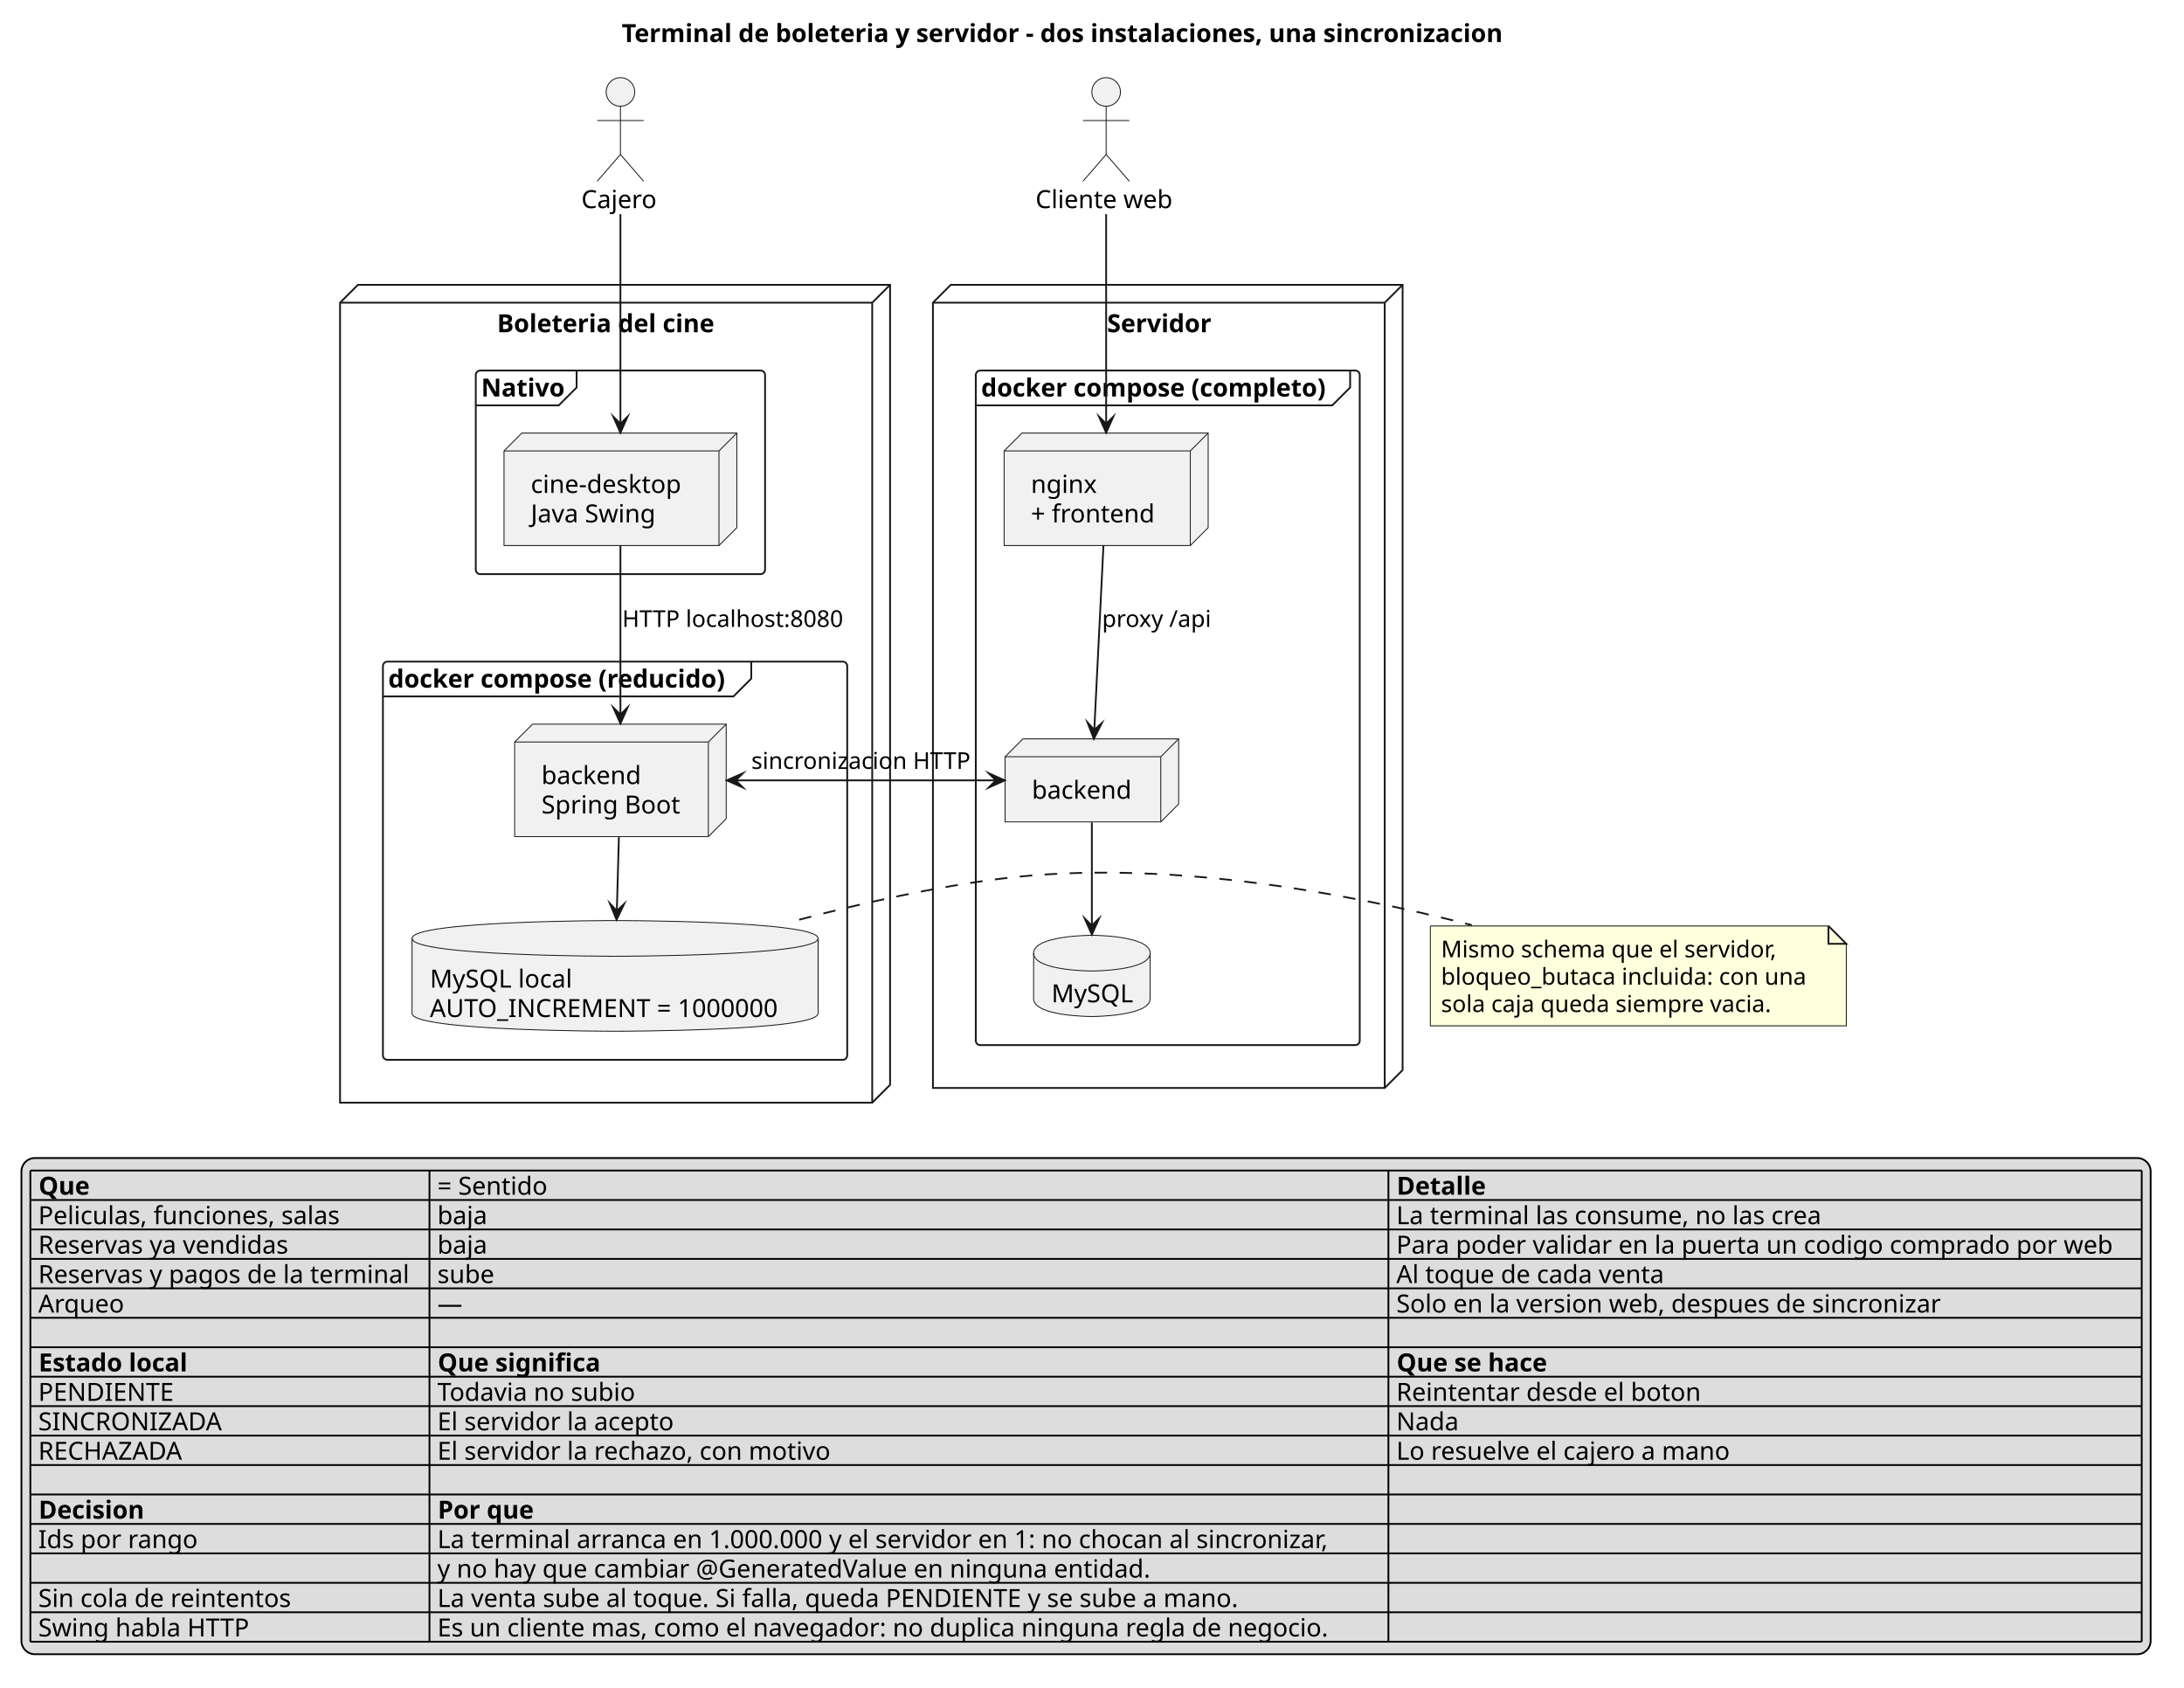
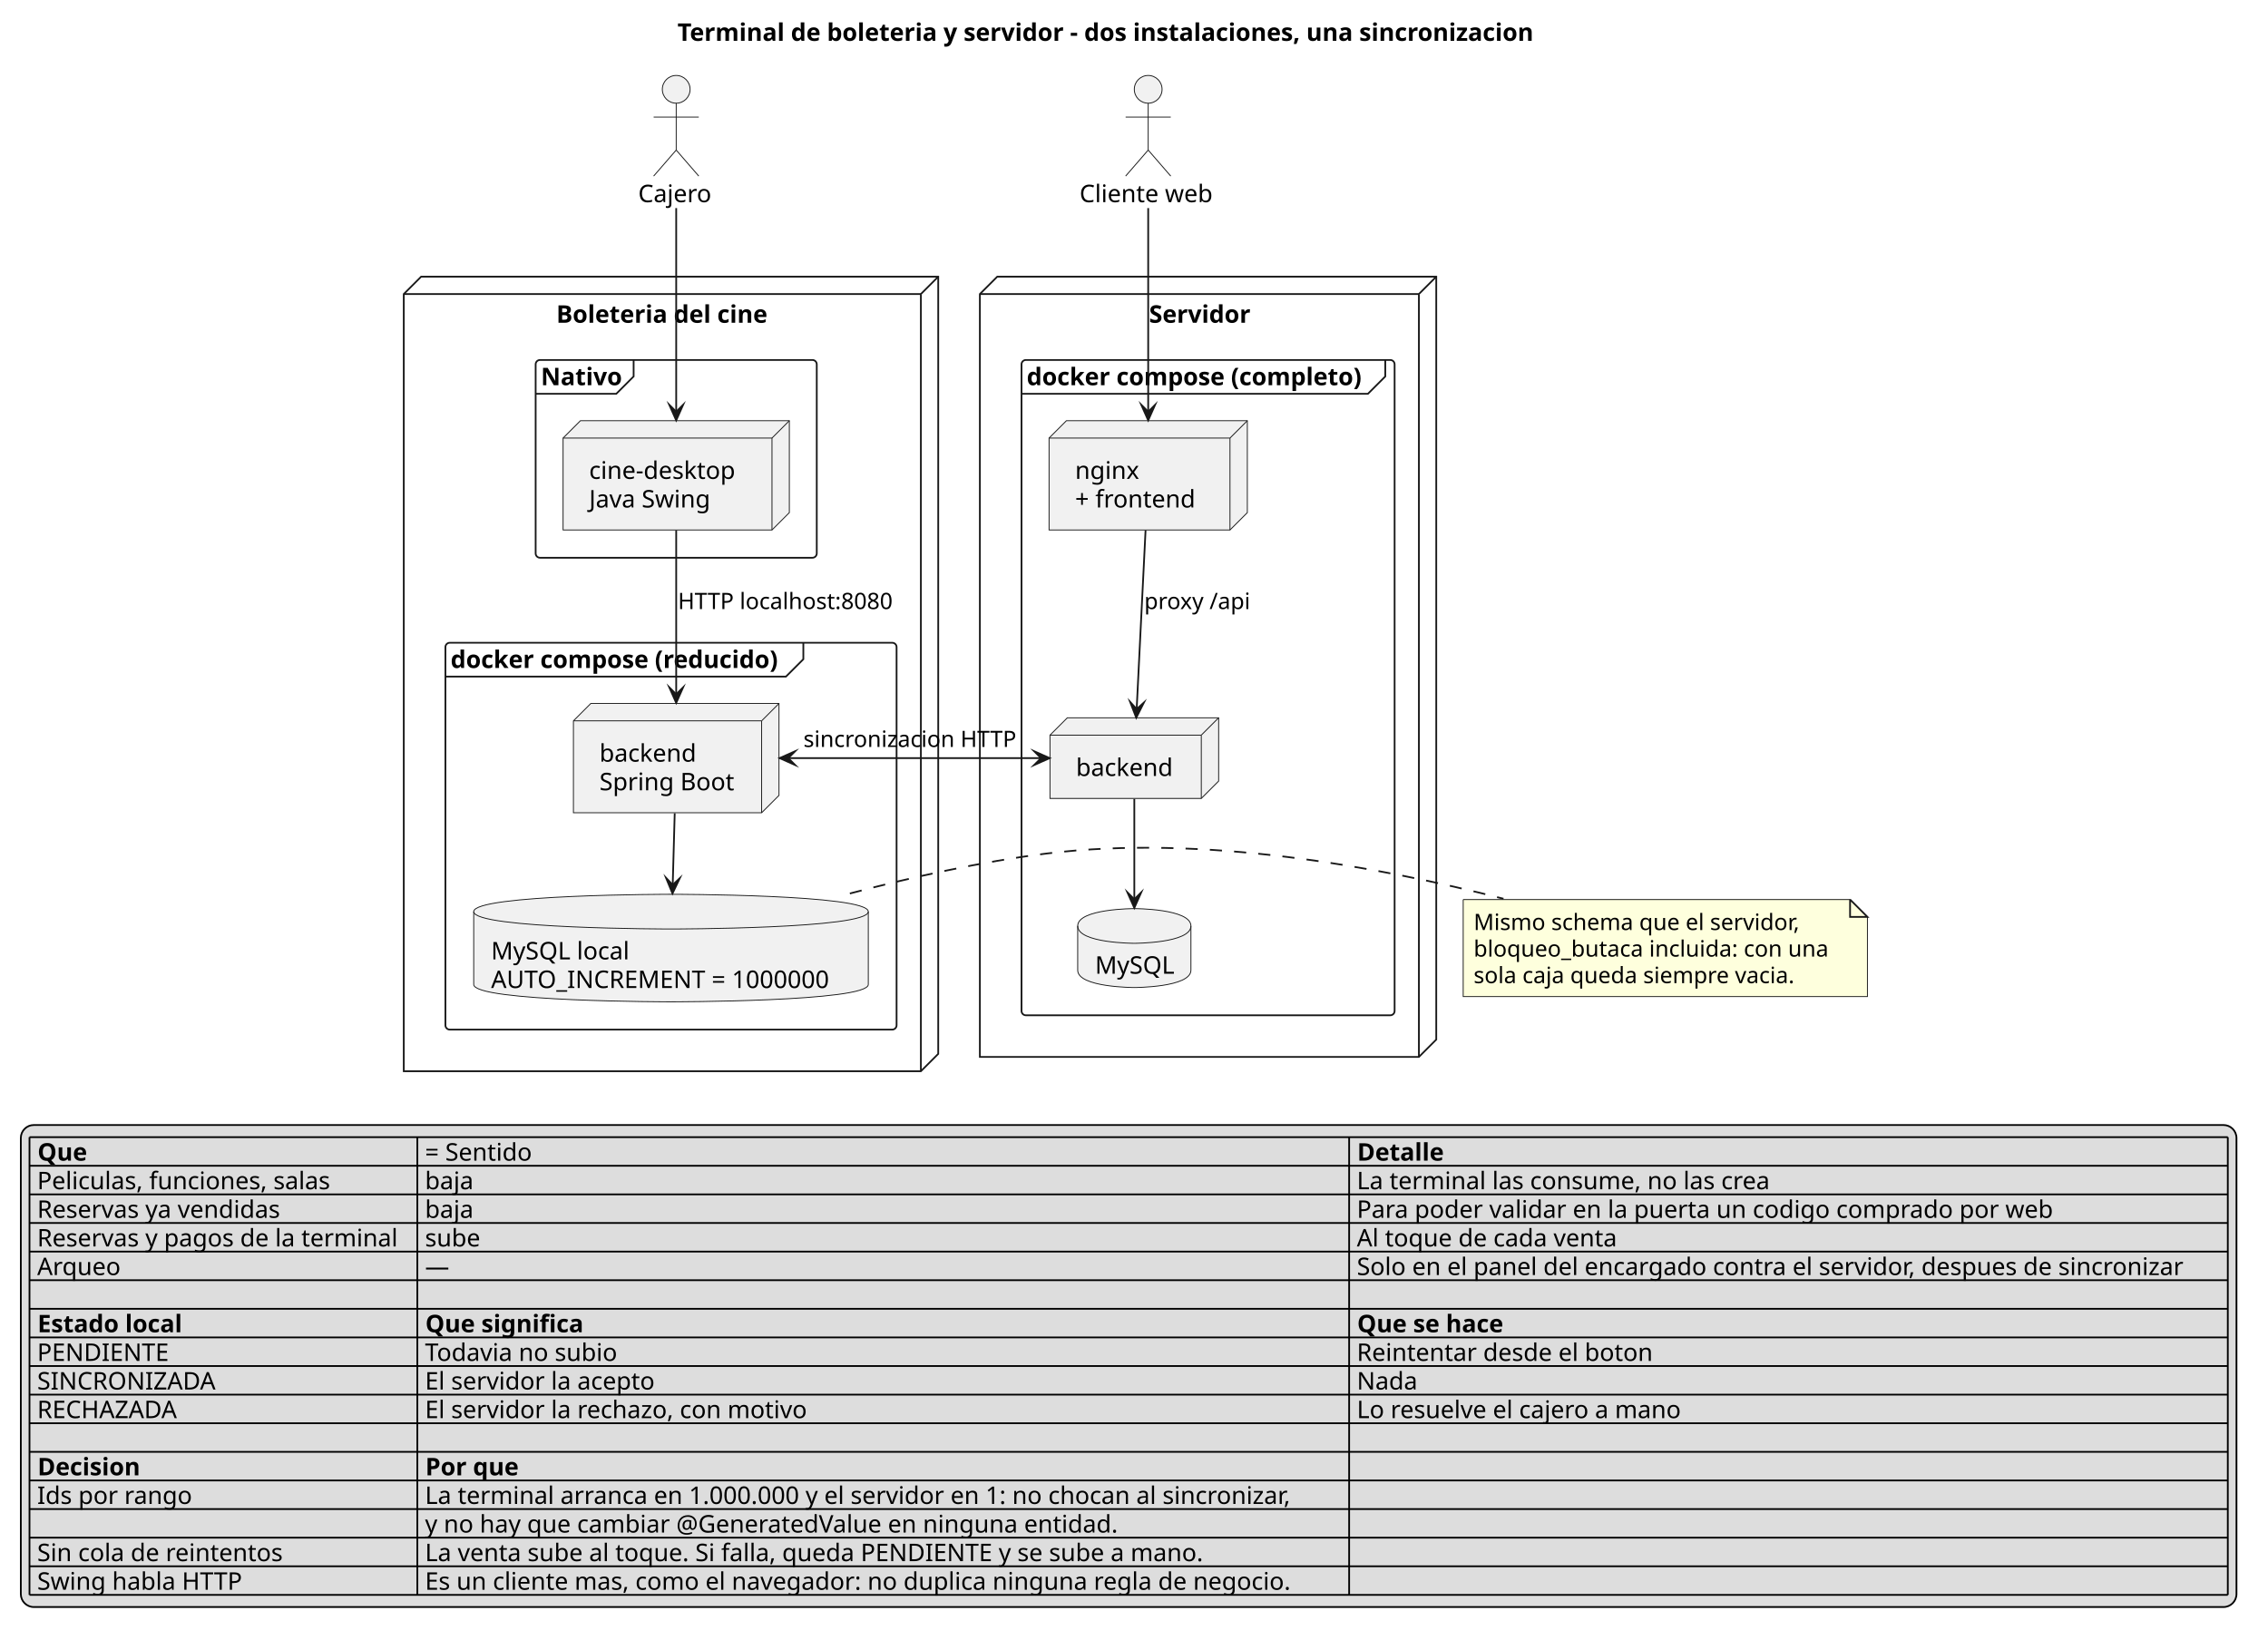
- <svg xmlns="http://www.w3.org/2000/svg" version="1.1" data-diagram-type="DESCRIPTION" style="width:1223px;height:945px;background:#FFFFFF;" width="1223px" height="945px" viewBox="0 0 1223 945" zoomAndPan="magnify" preserveAspectRatio="none" contentStyleType="text/css">
+ <svg xmlns="http://www.w3.org/2000/svg" version="1.1" data-diagram-type="DESCRIPTION" style="width:1307px;height:945px;background:#FFFFFF;" width="1307px" height="945px" viewBox="0 0 1307 945" zoomAndPan="magnify" preserveAspectRatio="none" contentStyleType="text/css">
  <defs />
  <g font-family="sans-serif" lengthAdjust="spacing">
    <g class="title" data-source-line="1">
-       <text x="348.164" y="23.535" fill="#000" font-size="14" textLength="519.996" font-weight="700">Terminal de boleteria y servidor - dos instalaciones, una sincronizacion</text>
+       <text x="390.42" y="23.535" fill="#000" font-size="14" textLength="519.996" font-weight="700">Terminal de boleteria y servidor - dos instalaciones, una sincronizacion</text>
    </g>
    <g class="cluster" data-qualified-name="term" id="ent0001" data-source-line="6">
-       <polygon points="190.426,169.478,200.426,159.478,498.426,159.478,498.426,607.408,488.426,617.408,190.426,617.408,190.426,169.478" fill="none" style="stroke:#181818;stroke-width:1;stroke-linejoin:miter;stroke-miterlimit:10;" />
-       <line x1="488.426" y1="169.478" x2="498.426" y2="159.478" style="stroke:#181818;stroke-width:1;" />
-       <line x1="190.426" y1="169.478" x2="488.426" y2="169.478" style="stroke:#181818;stroke-width:1;" />
-       <line x1="488.426" y1="169.478" x2="488.426" y2="617.408" style="stroke:#181818;stroke-width:1;" />
-       <text x="278.325" y="186.013" fill="#000" font-size="14" textLength="124.202" font-weight="700">Boleteria del cine</text>
+       <polygon points="232.682,169.478,242.682,159.478,540.682,159.478,540.682,607.408,530.682,617.408,232.682,617.408,232.682,169.478" fill="none" style="stroke:#181818;stroke-width:1;stroke-linejoin:miter;stroke-miterlimit:10;" />
+       <line x1="530.682" y1="169.478" x2="540.682" y2="159.478" style="stroke:#181818;stroke-width:1;" />
+       <line x1="232.682" y1="169.478" x2="530.682" y2="169.478" style="stroke:#181818;stroke-width:1;" />
+       <line x1="530.682" y1="169.478" x2="530.682" y2="617.408" style="stroke:#181818;stroke-width:1;" />
+       <text x="320.581" y="186.013" fill="#000" font-size="14" textLength="124.202" font-weight="700">Boleteria del cine</text>
    </g>
    <g class="cluster" data-qualified-name="term.Nativo" id="ent0002" data-source-line="7">
-       <rect x="266.426" y="207.478" width="162" height="113.98" fill="none" style="stroke:#181818;stroke-width:1;" rx="2.5" ry="2.5" />
-       <path d="M322.89,207.478 L322.89,216.967 L312.89,226.967 L266.426,226.967" style="stroke:#181818;stroke-width:1;" fill="none" />
-       <text x="269.426" y="222.013" fill="#000" font-size="14" textLength="46.464" font-weight="700">Nativo</text>
+       <rect x="308.682" y="207.478" width="162" height="113.98" fill="none" style="stroke:#181818;stroke-width:1;" rx="2.5" ry="2.5" />
+       <path d="M365.146,207.478 L365.146,216.967 L355.146,226.967 L308.682,226.967" style="stroke:#181818;stroke-width:1;" fill="none" />
+       <text x="311.682" y="222.013" fill="#000" font-size="14" textLength="46.464" font-weight="700">Nativo</text>
    </g>
    <g class="cluster" data-qualified-name="term.docker compose .reducido." id="ent0004" data-source-line="10">
-       <rect x="214.426" y="370.458" width="260" height="222.95" fill="none" style="stroke:#181818;stroke-width:1;" rx="2.5" ry="2.5" />
-       <path d="M420.692,370.458 L420.692,379.947 L410.692,389.947 L214.426,389.947" style="stroke:#181818;stroke-width:1;" fill="none" />
-       <text x="217.426" y="384.993" fill="#000" font-size="14" textLength="196.267" font-weight="700">docker compose (reducido)</text>
+       <rect x="256.682" y="370.458" width="260" height="222.95" fill="none" style="stroke:#181818;stroke-width:1;" rx="2.5" ry="2.5" />
+       <path d="M462.949,370.458 L462.949,379.947 L452.949,389.947 L256.682,389.947" style="stroke:#181818;stroke-width:1;" fill="none" />
+       <text x="259.682" y="384.993" fill="#000" font-size="14" textLength="196.267" font-weight="700">docker compose (reducido)</text>
    </g>
    <g class="cluster" data-qualified-name="srv" id="ent0007" data-source-line="16">
-       <polygon points="522.426,169.478,532.426,159.478,785.426,159.478,785.426,599.168,775.426,609.168,522.426,609.168,522.426,169.478" fill="none" style="stroke:#181818;stroke-width:1;stroke-linejoin:miter;stroke-miterlimit:10;" />
-       <line x1="775.426" y1="169.478" x2="785.426" y2="159.478" style="stroke:#181818;stroke-width:1;" />
-       <line x1="522.426" y1="169.478" x2="775.426" y2="169.478" style="stroke:#181818;stroke-width:1;" />
-       <line x1="775.426" y1="169.478" x2="775.426" y2="609.168" style="stroke:#181818;stroke-width:1;" />
-       <text x="619.923" y="186.013" fill="#000" font-size="14" textLength="60.006" font-weight="700">Servidor</text>
+       <polygon points="564.682,169.478,574.682,159.478,827.682,159.478,827.682,599.168,817.682,609.168,564.682,609.168,564.682,169.478" fill="none" style="stroke:#181818;stroke-width:1;stroke-linejoin:miter;stroke-miterlimit:10;" />
+       <line x1="817.682" y1="169.478" x2="827.682" y2="159.478" style="stroke:#181818;stroke-width:1;" />
+       <line x1="564.682" y1="169.478" x2="817.682" y2="169.478" style="stroke:#181818;stroke-width:1;" />
+       <line x1="817.682" y1="169.478" x2="817.682" y2="609.168" style="stroke:#181818;stroke-width:1;" />
+       <text x="662.179" y="186.013" fill="#000" font-size="14" textLength="60.006" font-weight="700">Servidor</text>
    </g>
    <g class="cluster" data-qualified-name="srv.docker compose .completo." id="ent0008" data-source-line="17">
-       <rect x="546.426" y="207.478" width="215" height="377.69" fill="none" style="stroke:#181818;stroke-width:1;" rx="2.5" ry="2.5" />
-       <path d="M756.049,207.478 L756.049,216.967 L746.049,226.967 L546.426,226.967" style="stroke:#181818;stroke-width:1;" fill="none" />
-       <text x="549.426" y="222.013" fill="#000" font-size="14" textLength="199.623" font-weight="700">docker compose (completo)</text>
+       <rect x="588.682" y="207.478" width="215" height="377.69" fill="none" style="stroke:#181818;stroke-width:1;" rx="2.5" ry="2.5" />
+       <path d="M798.305,207.478 L798.305,216.967 L788.305,226.967 L588.682,226.967" style="stroke:#181818;stroke-width:1;" fill="none" />
+       <text x="591.682" y="222.013" fill="#000" font-size="14" textLength="199.623" font-weight="700">docker compose (completo)</text>
    </g>
    <g class="entity" data-qualified-name="term.Nativo.swing" id="ent0003" data-source-line="8">
-       <polygon points="282.236,252.478,292.236,242.478,412.62,242.478,412.62,295.455,402.62,305.455,282.236,305.455,282.236,252.478" fill="#F1F1F1" style="stroke:#181818;stroke-width:0.5;stroke-linejoin:miter;stroke-miterlimit:10;" />
-       <line x1="402.62" y1="252.478" x2="412.62" y2="242.478" style="stroke:#181818;stroke-width:0.5;" />
-       <line x1="282.236" y1="252.478" x2="402.62" y2="252.478" style="stroke:#181818;stroke-width:0.5;" />
-       <line x1="402.62" y1="252.478" x2="402.62" y2="305.455" style="stroke:#181818;stroke-width:0.5;" />
-       <text x="297.236" y="276.013" fill="#000" font-size="14" textLength="90.385">cine-desktop</text>
-       <text x="297.236" y="292.502" fill="#000" font-size="14" textLength="71.285">Java Swing</text>
+       <polygon points="324.492,252.478,334.492,242.478,454.877,242.478,454.877,295.455,444.877,305.455,324.492,305.455,324.492,252.478" fill="#F1F1F1" style="stroke:#181818;stroke-width:0.5;stroke-linejoin:miter;stroke-miterlimit:10;" />
+       <line x1="444.877" y1="252.478" x2="454.877" y2="242.478" style="stroke:#181818;stroke-width:0.5;" />
+       <line x1="324.492" y1="252.478" x2="444.877" y2="252.478" style="stroke:#181818;stroke-width:0.5;" />
+       <line x1="444.877" y1="252.478" x2="444.877" y2="305.455" style="stroke:#181818;stroke-width:0.5;" />
+       <text x="339.492" y="276.013" fill="#000" font-size="14" textLength="90.385">cine-desktop</text>
+       <text x="339.492" y="292.502" fill="#000" font-size="14" textLength="71.285">Java Swing</text>
    </g>
    <g class="entity" data-qualified-name="term.docker compose .reducido..backLocal" id="ent0005" data-source-line="11">
-       <polygon points="288.196,415.458,298.196,405.458,406.659,405.458,406.659,458.435,396.659,468.435,288.196,468.435,288.196,415.458" fill="#F1F1F1" style="stroke:#181818;stroke-width:0.5;stroke-linejoin:miter;stroke-miterlimit:10;" />
-       <line x1="396.659" y1="415.458" x2="406.659" y2="405.458" style="stroke:#181818;stroke-width:0.5;" />
-       <line x1="288.196" y1="415.458" x2="396.659" y2="415.458" style="stroke:#181818;stroke-width:0.5;" />
-       <line x1="396.659" y1="415.458" x2="396.659" y2="468.435" style="stroke:#181818;stroke-width:0.5;" />
-       <text x="303.196" y="438.993" fill="#000" font-size="14" textLength="57.196">backend</text>
-       <text x="303.196" y="455.482" fill="#000" font-size="14" textLength="78.463">Spring Boot</text>
+       <polygon points="330.452,415.458,340.452,405.458,448.915,405.458,448.915,458.435,438.915,468.435,330.452,468.435,330.452,415.458" fill="#F1F1F1" style="stroke:#181818;stroke-width:0.5;stroke-linejoin:miter;stroke-miterlimit:10;" />
+       <line x1="438.915" y1="415.458" x2="448.915" y2="405.458" style="stroke:#181818;stroke-width:0.5;" />
+       <line x1="330.452" y1="415.458" x2="438.915" y2="415.458" style="stroke:#181818;stroke-width:0.5;" />
+       <line x1="438.915" y1="415.458" x2="438.915" y2="468.435" style="stroke:#181818;stroke-width:0.5;" />
+       <text x="345.452" y="438.993" fill="#000" font-size="14" textLength="57.196">backend</text>
+       <text x="345.452" y="455.482" fill="#000" font-size="14" textLength="78.463">Spring Boot</text>
    </g>
    <g class="entity" data-qualified-name="term.docker compose .reducido..dbLocal" id="ent0006" data-source-line="12">
-       <path d="M230.736,525.428 C230.736,515.428 344.43,515.428 344.43,515.428 C344.43,515.428 458.124,515.428 458.124,525.428 L458.124,567.405 C458.124,577.405 344.43,577.405 344.43,577.405 C344.43,577.405 230.736,577.405 230.736,567.405 L230.736,525.428" style="stroke:#181818;stroke-width:0.5;" fill="#F1F1F1" />
-       <path d="M230.736,525.428 C230.736,535.428 344.43,535.428 344.43,535.428 C344.43,535.428 458.124,535.428 458.124,525.428" style="stroke:#181818;stroke-width:0.5;" fill="none" />
-       <text x="240.736" y="552.963" fill="#000" font-size="14" textLength="81.279">MySQL local</text>
-       <text x="240.736" y="569.452" fill="#000" font-size="14" textLength="207.389">AUTO_INCREMENT = 1000000</text>
+       <path d="M272.992,525.428 C272.992,515.428 386.686,515.428 386.686,515.428 C386.686,515.428 500.381,515.428 500.381,525.428 L500.381,567.405 C500.381,577.405 386.686,577.405 386.686,577.405 C386.686,577.405 272.992,577.405 272.992,567.405 L272.992,525.428" style="stroke:#181818;stroke-width:0.5;" fill="#F1F1F1" />
+       <path d="M272.992,525.428 C272.992,535.428 386.686,535.428 386.686,535.428 C386.686,535.428 500.381,535.428 500.381,525.428" style="stroke:#181818;stroke-width:0.5;" fill="none" />
+       <text x="282.992" y="552.963" fill="#000" font-size="14" textLength="81.279">MySQL local</text>
+       <text x="282.992" y="569.452" fill="#000" font-size="14" textLength="207.389">AUTO_INCREMENT = 1000000</text>
    </g>
    <g class="entity" data-qualified-name="srv.docker compose .completo..nginx" id="ent0009" data-source-line="18">
-       <polygon points="562.296,252.478,572.296,242.478,676.554,242.478,676.554,295.455,666.554,305.455,562.296,305.455,562.296,252.478" fill="#F1F1F1" style="stroke:#181818;stroke-width:0.5;stroke-linejoin:miter;stroke-miterlimit:10;" />
-       <line x1="666.554" y1="252.478" x2="676.554" y2="242.478" style="stroke:#181818;stroke-width:0.5;" />
-       <line x1="562.296" y1="252.478" x2="666.554" y2="252.478" style="stroke:#181818;stroke-width:0.5;" />
-       <line x1="666.554" y1="252.478" x2="666.554" y2="305.455" style="stroke:#181818;stroke-width:0.5;" />
-       <text x="577.296" y="276.013" fill="#000" font-size="14" textLength="38.739">nginx</text>
-       <text x="577.296" y="292.502" fill="#000" font-size="14" textLength="74.259">+ frontend</text>
+       <polygon points="604.552,252.478,614.552,242.478,718.811,242.478,718.811,295.455,708.811,305.455,604.552,305.455,604.552,252.478" fill="#F1F1F1" style="stroke:#181818;stroke-width:0.5;stroke-linejoin:miter;stroke-miterlimit:10;" />
+       <line x1="708.811" y1="252.478" x2="718.811" y2="242.478" style="stroke:#181818;stroke-width:0.5;" />
+       <line x1="604.552" y1="252.478" x2="708.811" y2="252.478" style="stroke:#181818;stroke-width:0.5;" />
+       <line x1="708.811" y1="252.478" x2="708.811" y2="305.455" style="stroke:#181818;stroke-width:0.5;" />
+       <text x="619.552" y="276.013" fill="#000" font-size="14" textLength="38.739">nginx</text>
+       <text x="619.552" y="292.502" fill="#000" font-size="14" textLength="74.259">+ frontend</text>
    </g>
    <g class="entity" data-qualified-name="srv.docker compose .completo..backSrv" id="ent0010" data-source-line="19">
-       <polygon points="562.826,423.698,572.826,413.698,660.022,413.698,660.022,450.187,650.022,460.187,562.826,460.187,562.826,423.698" fill="#F1F1F1" style="stroke:#181818;stroke-width:0.5;stroke-linejoin:miter;stroke-miterlimit:10;" />
-       <line x1="650.022" y1="423.698" x2="660.022" y2="413.698" style="stroke:#181818;stroke-width:0.5;" />
-       <line x1="562.826" y1="423.698" x2="650.022" y2="423.698" style="stroke:#181818;stroke-width:0.5;" />
-       <line x1="650.022" y1="423.698" x2="650.022" y2="460.187" style="stroke:#181818;stroke-width:0.5;" />
-       <text x="577.826" y="447.233" fill="#000" font-size="14" textLength="57.196">backend</text>
+       <polygon points="605.082,423.698,615.082,413.698,702.278,413.698,702.278,450.187,692.278,460.187,605.082,460.187,605.082,423.698" fill="#F1F1F1" style="stroke:#181818;stroke-width:0.5;stroke-linejoin:miter;stroke-miterlimit:10;" />
+       <line x1="692.278" y1="423.698" x2="702.278" y2="413.698" style="stroke:#181818;stroke-width:0.5;" />
+       <line x1="605.082" y1="423.698" x2="692.278" y2="423.698" style="stroke:#181818;stroke-width:0.5;" />
+       <line x1="692.278" y1="423.698" x2="692.278" y2="460.187" style="stroke:#181818;stroke-width:0.5;" />
+       <text x="620.082" y="447.233" fill="#000" font-size="14" textLength="57.196">backend</text>
    </g>
    <g class="entity" data-qualified-name="srv.docker compose .completo..dbSrv" id="ent0011" data-source-line="20">
-       <path d="M578.796,533.678 C578.796,523.678 611.423,523.678 611.423,523.678 C611.423,523.678 644.05,523.678 644.05,533.678 L644.05,559.167 C644.05,569.167 611.423,569.167 611.423,569.167 C611.423,569.167 578.796,569.167 578.796,559.167 L578.796,533.678" style="stroke:#181818;stroke-width:0.5;" fill="#F1F1F1" />
-       <path d="M578.796,533.678 C578.796,543.678 611.423,543.678 611.423,543.678 C611.423,543.678 644.05,543.678 644.05,533.678" style="stroke:#181818;stroke-width:0.5;" fill="none" />
-       <text x="588.796" y="561.213" fill="#000" font-size="14" textLength="45.254">MySQL</text>
+       <path d="M621.052,533.678 C621.052,523.678 653.679,523.678 653.679,523.678 C653.679,523.678 686.306,523.678 686.306,533.678 L686.306,559.167 C686.306,569.167 653.679,569.167 653.679,569.167 C653.679,569.167 621.052,569.167 621.052,559.167 L621.052,533.678" style="stroke:#181818;stroke-width:0.5;" fill="#F1F1F1" />
+       <path d="M621.052,533.678 C621.052,543.678 653.679,543.678 653.679,543.678 C653.679,543.678 686.306,543.678 686.306,533.678" style="stroke:#181818;stroke-width:0.5;" fill="none" />
+       <text x="631.052" y="561.213" fill="#000" font-size="14" textLength="45.254">MySQL</text>
    </g>
    <g class="entity" data-qualified-name="cajero" id="ent0012" data-source-line="24">
-       <ellipse cx="347.428" cy="51.488" rx="8" ry="8" fill="#F1F1F1" style="stroke:#181818;stroke-width:0.5;" />
-       <path d="M347.428,59.488 L347.428,86.488 M334.428,67.488 L360.428,67.488 M347.428,86.488 L334.428,101.488 M347.428,86.488 L360.428,101.488" style="stroke:#181818;stroke-width:0.5;" fill="none" />
-       <text x="325.526" y="116.523" fill="#000" font-size="14" textLength="43.805">Cajero</text>
+       <ellipse cx="389.684" cy="51.488" rx="8" ry="8" fill="#F1F1F1" style="stroke:#181818;stroke-width:0.5;" />
+       <path d="M389.684,59.488 L389.684,86.488 M376.684,67.488 L402.684,67.488 M389.684,86.488 L376.684,101.488 M389.684,86.488 L402.684,101.488" style="stroke:#181818;stroke-width:0.5;" fill="none" />
+       <text x="367.782" y="116.523" fill="#000" font-size="14" textLength="43.805">Cajero</text>
    </g>
    <g class="entity" data-qualified-name="web" id="ent0013" data-source-line="25">
-       <ellipse cx="619.422" cy="51.488" rx="8" ry="8" fill="#F1F1F1" style="stroke:#181818;stroke-width:0.5;" />
-       <path d="M619.422,59.488 L619.422,86.488 M606.422,67.488 L632.422,67.488 M619.422,86.488 L606.422,101.488 M619.422,86.488 L632.422,101.488" style="stroke:#181818;stroke-width:0.5;" fill="none" />
-       <text x="579.856" y="116.523" fill="#000" font-size="14" textLength="79.133">Cliente web</text>
+       <ellipse cx="661.678" cy="51.488" rx="8" ry="8" fill="#F1F1F1" style="stroke:#181818;stroke-width:0.5;" />
+       <path d="M661.678,59.488 L661.678,86.488 M648.678,67.488 L674.678,67.488 M661.678,86.488 L648.678,101.488 M661.678,86.488 L674.678,101.488" style="stroke:#181818;stroke-width:0.5;" fill="none" />
+       <text x="622.112" y="116.523" fill="#000" font-size="14" textLength="79.133">Cliente web</text>
    </g>
    <g class="entity" data-qualified-name="GMN21" id="ent0022" data-source-line="38">
-       <path d="M800.956,518.458 L800.956,574.39 L1033.898,574.39 L1033.898,528.458 L1023.898,518.458 L800.956,518.458" style="stroke:#181818;stroke-width:0.5;" fill="#FEFFDD" />
-       <path d="M1023.898,518.458 L1023.898,528.458 L1033.898,528.458 L1023.898,518.458" style="stroke:#181818;stroke-width:1;" fill="#FEFFDD" />
-       <text x="806.956" y="536.027" fill="#000" font-size="13" textLength="195.838">Mismo schema que el servidor,</text>
-       <text x="806.956" y="551.337" fill="#000" font-size="13" textLength="211.942">bloqueo_butaca incluida: con una</text>
-       <text x="806.956" y="566.648" fill="#000" font-size="13" textLength="191.953">sola caja queda siempre vacia.</text>
+       <path d="M843.212,518.458 L843.212,574.39 L1076.154,574.39 L1076.154,528.458 L1066.154,518.458 L843.212,518.458" style="stroke:#181818;stroke-width:0.5;" fill="#FEFFDD" />
+       <path d="M1066.154,518.458 L1066.154,528.458 L1076.154,528.458 L1066.154,518.458" style="stroke:#181818;stroke-width:1;" fill="#FEFFDD" />
+       <text x="849.212" y="536.027" fill="#000" font-size="13" textLength="195.838">Mismo schema que el servidor,</text>
+       <text x="849.212" y="551.337" fill="#000" font-size="13" textLength="211.942">bloqueo_butaca incluida: con una</text>
+       <text x="849.212" y="566.648" fill="#000" font-size="13" textLength="191.953">sola caja queda siempre vacia.</text>
    </g>
    <g class="link" data-entity-1="ent0012" data-entity-2="ent0003" id="lnk14" data-source-line="27" data-link-type="dependency">
-       <path d="M347.426,119.918 C347.426,155.748 347.426,203.968 347.426,237.278" style="stroke:#181818;stroke-width:1;" fill="none" id="cajero-to-swing" />
-       <polygon points="347.426,242.278,351.426,233.278,347.426,237.278,343.426,233.278,347.426,242.278" fill="#181818" style="stroke:#181818;stroke-width:1;stroke-linejoin:miter;stroke-miterlimit:10;" />
+       <path d="M389.682,119.918 C389.682,155.748 389.682,203.968 389.682,237.278" style="stroke:#181818;stroke-width:1;" fill="none" id="cajero-to-swing" />
+       <polygon points="389.682,242.278,393.682,233.278,389.682,237.278,385.682,233.278,389.682,242.278" fill="#181818" style="stroke:#181818;stroke-width:1;stroke-linejoin:miter;stroke-miterlimit:10;" />
    </g>
    <g class="link" data-entity-1="ent0003" data-entity-2="ent0005" id="lnk15" data-source-line="28" data-link-type="dependency">
-       <path d="M347.426,305.628 C347.426,334.178 347.426,371.518 347.426,400.128" style="stroke:#181818;stroke-width:1;" fill="none" id="swing-to-backLocal" />
-       <polygon points="347.426,405.128,351.426,396.128,347.426,400.128,343.426,396.128,347.426,405.128" fill="#181818" style="stroke:#181818;stroke-width:1;stroke-linejoin:miter;stroke-miterlimit:10;" />
-       <text x="348.426" y="351.027" fill="#000" font-size="13" textLength="131.168">HTTP localhost:8080</text>
+       <path d="M389.682,305.628 C389.682,334.178 389.682,371.518 389.682,400.128" style="stroke:#181818;stroke-width:1;" fill="none" id="swing-to-backLocal" />
+       <polygon points="389.682,405.128,393.682,396.128,389.682,400.128,385.682,396.128,389.682,405.128" fill="#181818" style="stroke:#181818;stroke-width:1;stroke-linejoin:miter;stroke-miterlimit:10;" />
+       <text x="390.682" y="351.027" fill="#000" font-size="13" textLength="131.168">HTTP localhost:8080</text>
    </g>
    <g class="link" data-entity-1="ent0005" data-entity-2="ent0006" id="lnk16" data-source-line="29" data-link-type="dependency">
-       <path d="M346.566,468.738 C346.166,483.258 345.814,495.52 345.414,509.99" style="stroke:#181818;stroke-width:1;" fill="none" id="backLocal-to-dbLocal" />
-       <polygon points="345.276,514.988,349.523,506.102,345.414,509.99,341.526,505.881,345.276,514.988" fill="#181818" style="stroke:#181818;stroke-width:1;stroke-linejoin:miter;stroke-miterlimit:10;" />
+       <path d="M388.822,468.738 C388.422,483.258 388.07,495.52 387.67,509.99" style="stroke:#181818;stroke-width:1;" fill="none" id="backLocal-to-dbLocal" />
+       <polygon points="387.532,514.988,391.779,506.102,387.67,509.99,383.782,505.881,387.532,514.988" fill="#181818" style="stroke:#181818;stroke-width:1;stroke-linejoin:miter;stroke-miterlimit:10;" />
    </g>
    <g class="link" data-entity-1="ent0013" data-entity-2="ent0009" id="lnk17" data-source-line="31" data-link-type="dependency">
-       <path d="M619.426,119.918 C619.426,155.748 619.426,203.968 619.426,237.278" style="stroke:#181818;stroke-width:1;" fill="none" id="web-to-nginx" />
-       <polygon points="619.426,242.278,623.426,233.278,619.426,237.278,615.426,233.278,619.426,242.278" fill="#181818" style="stroke:#181818;stroke-width:1;stroke-linejoin:miter;stroke-miterlimit:10;" />
+       <path d="M661.682,119.918 C661.682,155.748 661.682,203.968 661.682,237.278" style="stroke:#181818;stroke-width:1;" fill="none" id="web-to-nginx" />
+       <polygon points="661.682,242.278,665.682,233.278,661.682,237.278,657.682,233.278,661.682,242.278" fill="#181818" style="stroke:#181818;stroke-width:1;stroke-linejoin:miter;stroke-miterlimit:10;" />
    </g>
    <g class="link" data-entity-1="ent0009" data-entity-2="ent0010" id="lnk18" data-source-line="32" data-link-type="dependency">
-       <path d="M617.906,305.628 C616.336,337.188 614.173,380.614 612.783,408.684" style="stroke:#181818;stroke-width:1;" fill="none" id="nginx-to-backSrv" />
-       <polygon points="612.536,413.678,616.976,404.887,612.783,408.684,608.986,404.491,612.536,413.678" fill="#181818" style="stroke:#181818;stroke-width:1;stroke-linejoin:miter;stroke-miterlimit:10;" />
-       <text x="617.146" y="351.027" fill="#000" font-size="13" textLength="66.301">proxy /api</text>
+       <path d="M660.162,305.628 C658.592,337.188 656.429,380.614 655.039,408.684" style="stroke:#181818;stroke-width:1;" fill="none" id="nginx-to-backSrv" />
+       <polygon points="654.792,413.678,659.232,404.887,655.039,408.684,651.242,404.491,654.792,413.678" fill="#181818" style="stroke:#181818;stroke-width:1;stroke-linejoin:miter;stroke-miterlimit:10;" />
+       <text x="659.402" y="351.027" fill="#000" font-size="13" textLength="66.301">proxy /api</text>
    </g>
    <g class="link" data-entity-1="ent0010" data-entity-2="ent0011" id="lnk19" data-source-line="33" data-link-type="dependency">
-       <path d="M611.426,460.478 C611.426,478.938 611.426,499.928 611.426,518.288" style="stroke:#181818;stroke-width:1;" fill="none" id="backSrv-to-dbSrv" />
-       <polygon points="611.426,523.288,615.426,514.288,611.426,518.288,607.426,514.288,611.426,523.288" fill="#181818" style="stroke:#181818;stroke-width:1;stroke-linejoin:miter;stroke-miterlimit:10;" />
+       <path d="M653.682,460.478 C653.682,478.938 653.682,499.928 653.682,518.288" style="stroke:#181818;stroke-width:1;" fill="none" id="backSrv-to-dbSrv" />
+       <polygon points="653.682,523.288,657.682,514.288,653.682,518.288,649.682,514.288,653.682,523.288" fill="#181818" style="stroke:#181818;stroke-width:1;stroke-linejoin:miter;stroke-miterlimit:10;" />
    </g>
    <g class="link" data-entity-1="ent0005" data-entity-2="ent0010" id="lnk20" data-source-line="35" data-link-type="dependency">
-       <path d="M412.006,436.948 C458.996,436.948 513.726,436.948 557.666,436.948" style="stroke:#181818;stroke-width:1;" fill="none" id="backLocal-backSrv" />
-       <polygon points="407.006,436.948,416.006,440.948,412.006,436.948,416.006,432.948,407.006,436.948" fill="#181818" style="stroke:#181818;stroke-width:1;stroke-linejoin:miter;stroke-miterlimit:10;" />
-       <polygon points="562.666,436.948,553.666,432.948,557.666,436.948,553.666,440.948,562.666,436.948" fill="#181818" style="stroke:#181818;stroke-width:1;stroke-linejoin:miter;stroke-miterlimit:10;" />
-       <text x="420.746" y="430.517" fill="#000" font-size="13" textLength="128.635">sincronizacion HTTP</text>
+       <path d="M454.262,436.948 C501.252,436.948 555.982,436.948 599.922,436.948" style="stroke:#181818;stroke-width:1;" fill="none" id="backLocal-backSrv" />
+       <polygon points="449.262,436.948,458.262,440.948,454.262,436.948,458.262,432.948,449.262,436.948" fill="#181818" style="stroke:#181818;stroke-width:1;stroke-linejoin:miter;stroke-miterlimit:10;" />
+       <polygon points="604.922,436.948,595.922,432.948,599.922,436.948,595.922,440.948,604.922,436.948" fill="#181818" style="stroke:#181818;stroke-width:1;stroke-linejoin:miter;stroke-miterlimit:10;" />
+       <text x="463.002" y="430.517" fill="#000" font-size="13" textLength="128.635">sincronizacion HTTP</text>
    </g>
    <g class="link" data-entity-1="ent0006" data-entity-2="ent0022" id="lnk23" data-source-line="38" data-link-type="association">
-       <path d="M447.506,514.968 C483.086,505.588 523.426,496.578 560.926,491.928 C650.556,480.828 752.366,499.538 824.176,517.988" style="stroke:#181818;stroke-width:1;stroke-dasharray:7,7;" fill="none" id="dbLocal-GMN21" />
+       <path d="M489.762,514.968 C525.342,505.588 565.682,496.578 603.182,491.928 C692.812,480.828 794.622,499.538 866.432,517.988" style="stroke:#181818;stroke-width:1;stroke-dasharray:7,7;" fill="none" id="dbLocal-GMN21" />
    </g>
    <g class="legend" data-source-line="43">
-       <rect x="12" y="648.408" width="1192.323" height="277.813" fill="#DDD" style="stroke:#000;stroke-width:1;" rx="7.5" ry="7.5" />
+       <rect x="12" y="648.408" width="1276.836" height="277.813" fill="#DDD" style="stroke:#000;stroke-width:1;" rx="7.5" ry="7.5" />
      <text x="21.614" y="668.943" fill="#000" font-size="14" textLength="28.93" font-weight="700">Que</text>
      <text x="244.931" y="668.943" fill="#000" font-size="14" textLength="66.281">= Sentido</text>
      <text x="782.099" y="668.943" fill="#000" font-size="14" textLength="50.518" font-weight="700">Detalle</text>
      <text x="21.43" y="685.432" fill="#000" font-size="14" textLength="175.875">Peliculas, funciones, salas</text>
      <text x="244.931" y="685.432" fill="#000" font-size="14" textLength="28.533">baja</text>
      <text x="781.914" y="685.432" fill="#000" font-size="14" textLength="247.256">La terminal las consume, no las crea</text>
      <text x="21.43" y="701.92" fill="#000" font-size="14" textLength="143.609">Reservas ya vendidas</text>
      <text x="244.931" y="701.92" fill="#000" font-size="14" textLength="28.533">baja</text>
      <text x="781.914" y="701.92" fill="#000" font-size="14" textLength="412.979">Para poder validar en la puerta un codigo comprado por web</text>
      <text x="21.43" y="718.408" fill="#000" font-size="14" textLength="214.642">Reservas y pagos de la terminal</text>
      <text x="244.931" y="718.408" fill="#000" font-size="14" textLength="32.437">sube</text>
      <text x="781.914" y="718.408" fill="#000" font-size="14" textLength="155.319">Al toque de cada venta</text>
      <text x="21.43" y="734.897" fill="#000" font-size="14" textLength="49.287">Arqueo</text>
      <text x="244.931" y="734.897" fill="#000" font-size="14">—</text>
-       <text x="781.914" y="734.897" fill="#000" font-size="14" textLength="317.522">Solo en la version web, despues de sincronizar</text>
+       <text x="781.914" y="734.897" fill="#000" font-size="14" textLength="497.492">Solo en el panel del encargado contra el servidor, despues de sincronizar</text>
      <text x="17" y="751.385" fill="#000" font-size="14" textLength="8.859">  </text>
      <text x="240.501" y="751.385" fill="#000" font-size="14" textLength="8.859">  </text>
      <text x="777.484" y="751.385" fill="#000" font-size="14" textLength="8.859">  </text>
      <text x="21.614" y="767.873" fill="#000" font-size="14" textLength="86.789" font-weight="700">Estado local</text>
      <text x="245.115" y="767.873" fill="#000" font-size="14" textLength="95.033" font-weight="700">Que significa</text>
      <text x="782.099" y="767.873" fill="#000" font-size="14" textLength="87.356" font-weight="700">Que se hace</text>
      <text x="21.43" y="784.361" fill="#000" font-size="14" textLength="74.56">PENDIENTE</text>
      <text x="244.931" y="784.361" fill="#000" font-size="14" textLength="116.45">Todavia no subio</text>
      <text x="781.914" y="784.361" fill="#000" font-size="14" textLength="175.239">Reintentar desde el boton</text>
      <text x="21.43" y="800.85" fill="#000" font-size="14" textLength="103.975">SINCRONIZADA</text>
      <text x="244.931" y="800.85" fill="#000" font-size="14" textLength="137.149">El servidor la acepto</text>
      <text x="781.914" y="800.85" fill="#000" font-size="14" textLength="34.617">Nada</text>
      <text x="21.43" y="817.338" fill="#000" font-size="14" textLength="84.342">RECHAZADA</text>
      <text x="244.931" y="817.338" fill="#000" font-size="14" textLength="230.091">El servidor la rechazo, con motivo</text>
      <text x="781.914" y="817.338" fill="#000" font-size="14" textLength="193.416">Lo resuelve el cajero a mano</text>
      <text x="17" y="833.826" fill="#000" font-size="14" textLength="8.859">  </text>
      <text x="240.501" y="833.826" fill="#000" font-size="14" textLength="8.859">  </text>
      <text x="777.484" y="833.826" fill="#000" font-size="14" textLength="8.859">  </text>
      <text x="21.614" y="850.315" fill="#000" font-size="14" textLength="61.913" font-weight="700">Decision</text>
      <text x="245.115" y="850.315" fill="#000" font-size="14" textLength="55.18" font-weight="700">Por que</text>
      <text x="21.43" y="866.803" fill="#000" font-size="14" textLength="91.458">Ids por rango</text>
      <text x="244.931" y="866.803" fill="#000" font-size="14" textLength="528.124">La terminal arranca en 1.000.000 y el servidor en 1: no chocan al sincronizar,</text>
      <text x="17" y="883.291" fill="#000" font-size="14" textLength="8.859">  </text>
      <text x="244.931" y="883.291" fill="#000" font-size="14" textLength="409.821">y no hay que cambiar @GeneratedValue en ninguna entidad.</text>
      <text x="21.43" y="899.779" fill="#000" font-size="14" textLength="146.686">Sin cola de reintentos</text>
      <text x="244.931" y="899.779" fill="#000" font-size="14" textLength="463.326">La venta sube al toque. Si falla, queda PENDIENTE y se sube a mano.</text>
      <text x="21.43" y="916.268" fill="#000" font-size="14" textLength="121.393">Swing habla HTTP</text>
      <text x="244.931" y="916.268" fill="#000" font-size="14" textLength="517.768">Es un cliente mas, como el navegador: no duplica ninguna regla de negocio.</text>
-       <line x1="17" y1="655.408" x2="1199.323" y2="655.408" style="stroke:#000;stroke-width:1;" />
-       <line x1="17" y1="671.897" x2="1199.323" y2="671.897" style="stroke:#000;stroke-width:1;" />
-       <line x1="17" y1="688.385" x2="1199.323" y2="688.385" style="stroke:#000;stroke-width:1;" />
-       <line x1="17" y1="704.873" x2="1199.323" y2="704.873" style="stroke:#000;stroke-width:1;" />
-       <line x1="17" y1="721.361" x2="1199.323" y2="721.361" style="stroke:#000;stroke-width:1;" />
-       <line x1="17" y1="737.85" x2="1199.323" y2="737.85" style="stroke:#000;stroke-width:1;" />
-       <line x1="17" y1="754.338" x2="1199.323" y2="754.338" style="stroke:#000;stroke-width:1;" />
-       <line x1="17" y1="770.826" x2="1199.323" y2="770.826" style="stroke:#000;stroke-width:1;" />
-       <line x1="17" y1="787.315" x2="1199.323" y2="787.315" style="stroke:#000;stroke-width:1;" />
-       <line x1="17" y1="803.803" x2="1199.323" y2="803.803" style="stroke:#000;stroke-width:1;" />
-       <line x1="17" y1="820.291" x2="1199.323" y2="820.291" style="stroke:#000;stroke-width:1;" />
-       <line x1="17" y1="836.779" x2="1199.323" y2="836.779" style="stroke:#000;stroke-width:1;" />
-       <line x1="17" y1="853.268" x2="1199.323" y2="853.268" style="stroke:#000;stroke-width:1;" />
-       <line x1="17" y1="869.756" x2="1199.323" y2="869.756" style="stroke:#000;stroke-width:1;" />
-       <line x1="17" y1="886.244" x2="1199.323" y2="886.244" style="stroke:#000;stroke-width:1;" />
-       <line x1="17" y1="902.733" x2="1199.323" y2="902.733" style="stroke:#000;stroke-width:1;" />
-       <line x1="17" y1="919.221" x2="1199.323" y2="919.221" style="stroke:#000;stroke-width:1;" />
+       <line x1="17" y1="655.408" x2="1283.836" y2="655.408" style="stroke:#000;stroke-width:1;" />
+       <line x1="17" y1="671.897" x2="1283.836" y2="671.897" style="stroke:#000;stroke-width:1;" />
+       <line x1="17" y1="688.385" x2="1283.836" y2="688.385" style="stroke:#000;stroke-width:1;" />
+       <line x1="17" y1="704.873" x2="1283.836" y2="704.873" style="stroke:#000;stroke-width:1;" />
+       <line x1="17" y1="721.361" x2="1283.836" y2="721.361" style="stroke:#000;stroke-width:1;" />
+       <line x1="17" y1="737.85" x2="1283.836" y2="737.85" style="stroke:#000;stroke-width:1;" />
+       <line x1="17" y1="754.338" x2="1283.836" y2="754.338" style="stroke:#000;stroke-width:1;" />
+       <line x1="17" y1="770.826" x2="1283.836" y2="770.826" style="stroke:#000;stroke-width:1;" />
+       <line x1="17" y1="787.315" x2="1283.836" y2="787.315" style="stroke:#000;stroke-width:1;" />
+       <line x1="17" y1="803.803" x2="1283.836" y2="803.803" style="stroke:#000;stroke-width:1;" />
+       <line x1="17" y1="820.291" x2="1283.836" y2="820.291" style="stroke:#000;stroke-width:1;" />
+       <line x1="17" y1="836.779" x2="1283.836" y2="836.779" style="stroke:#000;stroke-width:1;" />
+       <line x1="17" y1="853.268" x2="1283.836" y2="853.268" style="stroke:#000;stroke-width:1;" />
+       <line x1="17" y1="869.756" x2="1283.836" y2="869.756" style="stroke:#000;stroke-width:1;" />
+       <line x1="17" y1="886.244" x2="1283.836" y2="886.244" style="stroke:#000;stroke-width:1;" />
+       <line x1="17" y1="902.733" x2="1283.836" y2="902.733" style="stroke:#000;stroke-width:1;" />
+       <line x1="17" y1="919.221" x2="1283.836" y2="919.221" style="stroke:#000;stroke-width:1;" />
      <line x1="17" y1="655.408" x2="17" y2="919.221" style="stroke:#000;stroke-width:1;" />
      <line x1="240.501" y1="655.408" x2="240.501" y2="919.221" style="stroke:#000;stroke-width:1;" />
      <line x1="777.484" y1="655.408" x2="777.484" y2="919.221" style="stroke:#000;stroke-width:1;" />
-       <line x1="1199.323" y1="655.408" x2="1199.323" y2="919.221" style="stroke:#000;stroke-width:1;" />
+       <line x1="1283.836" y1="655.408" x2="1283.836" y2="919.221" style="stroke:#000;stroke-width:1;" />
    </g>
  </g>
</svg>
